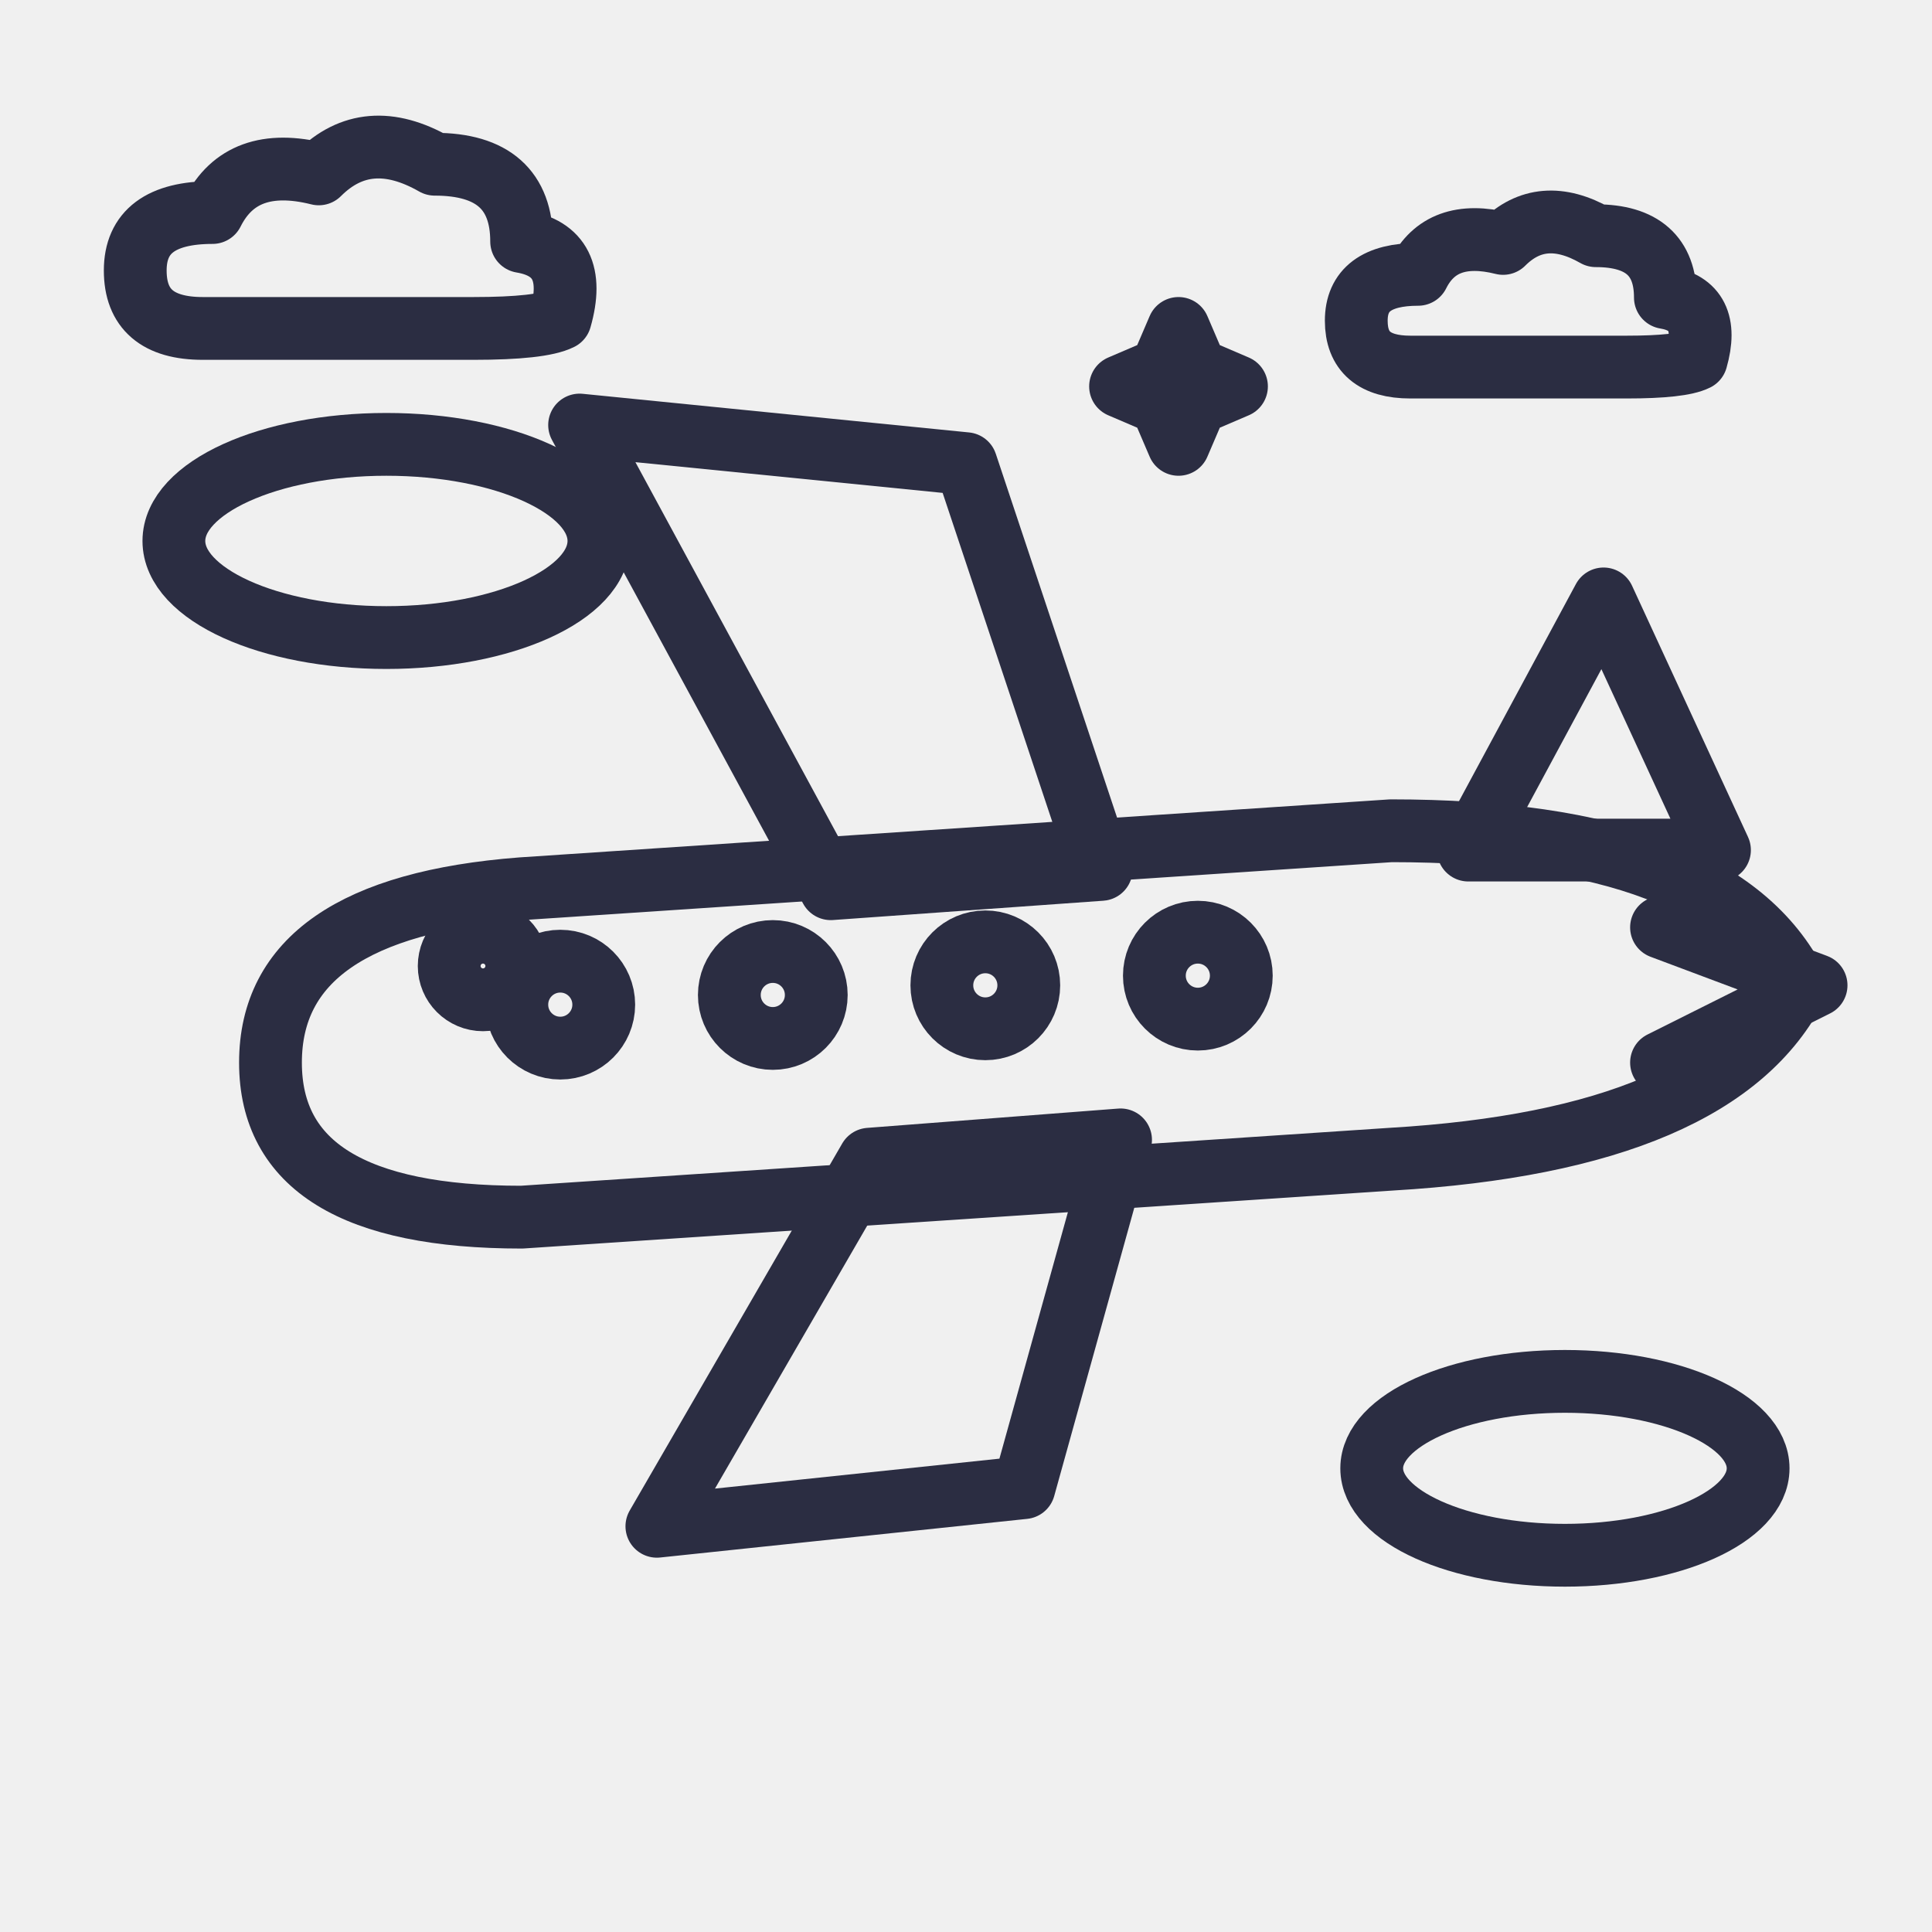
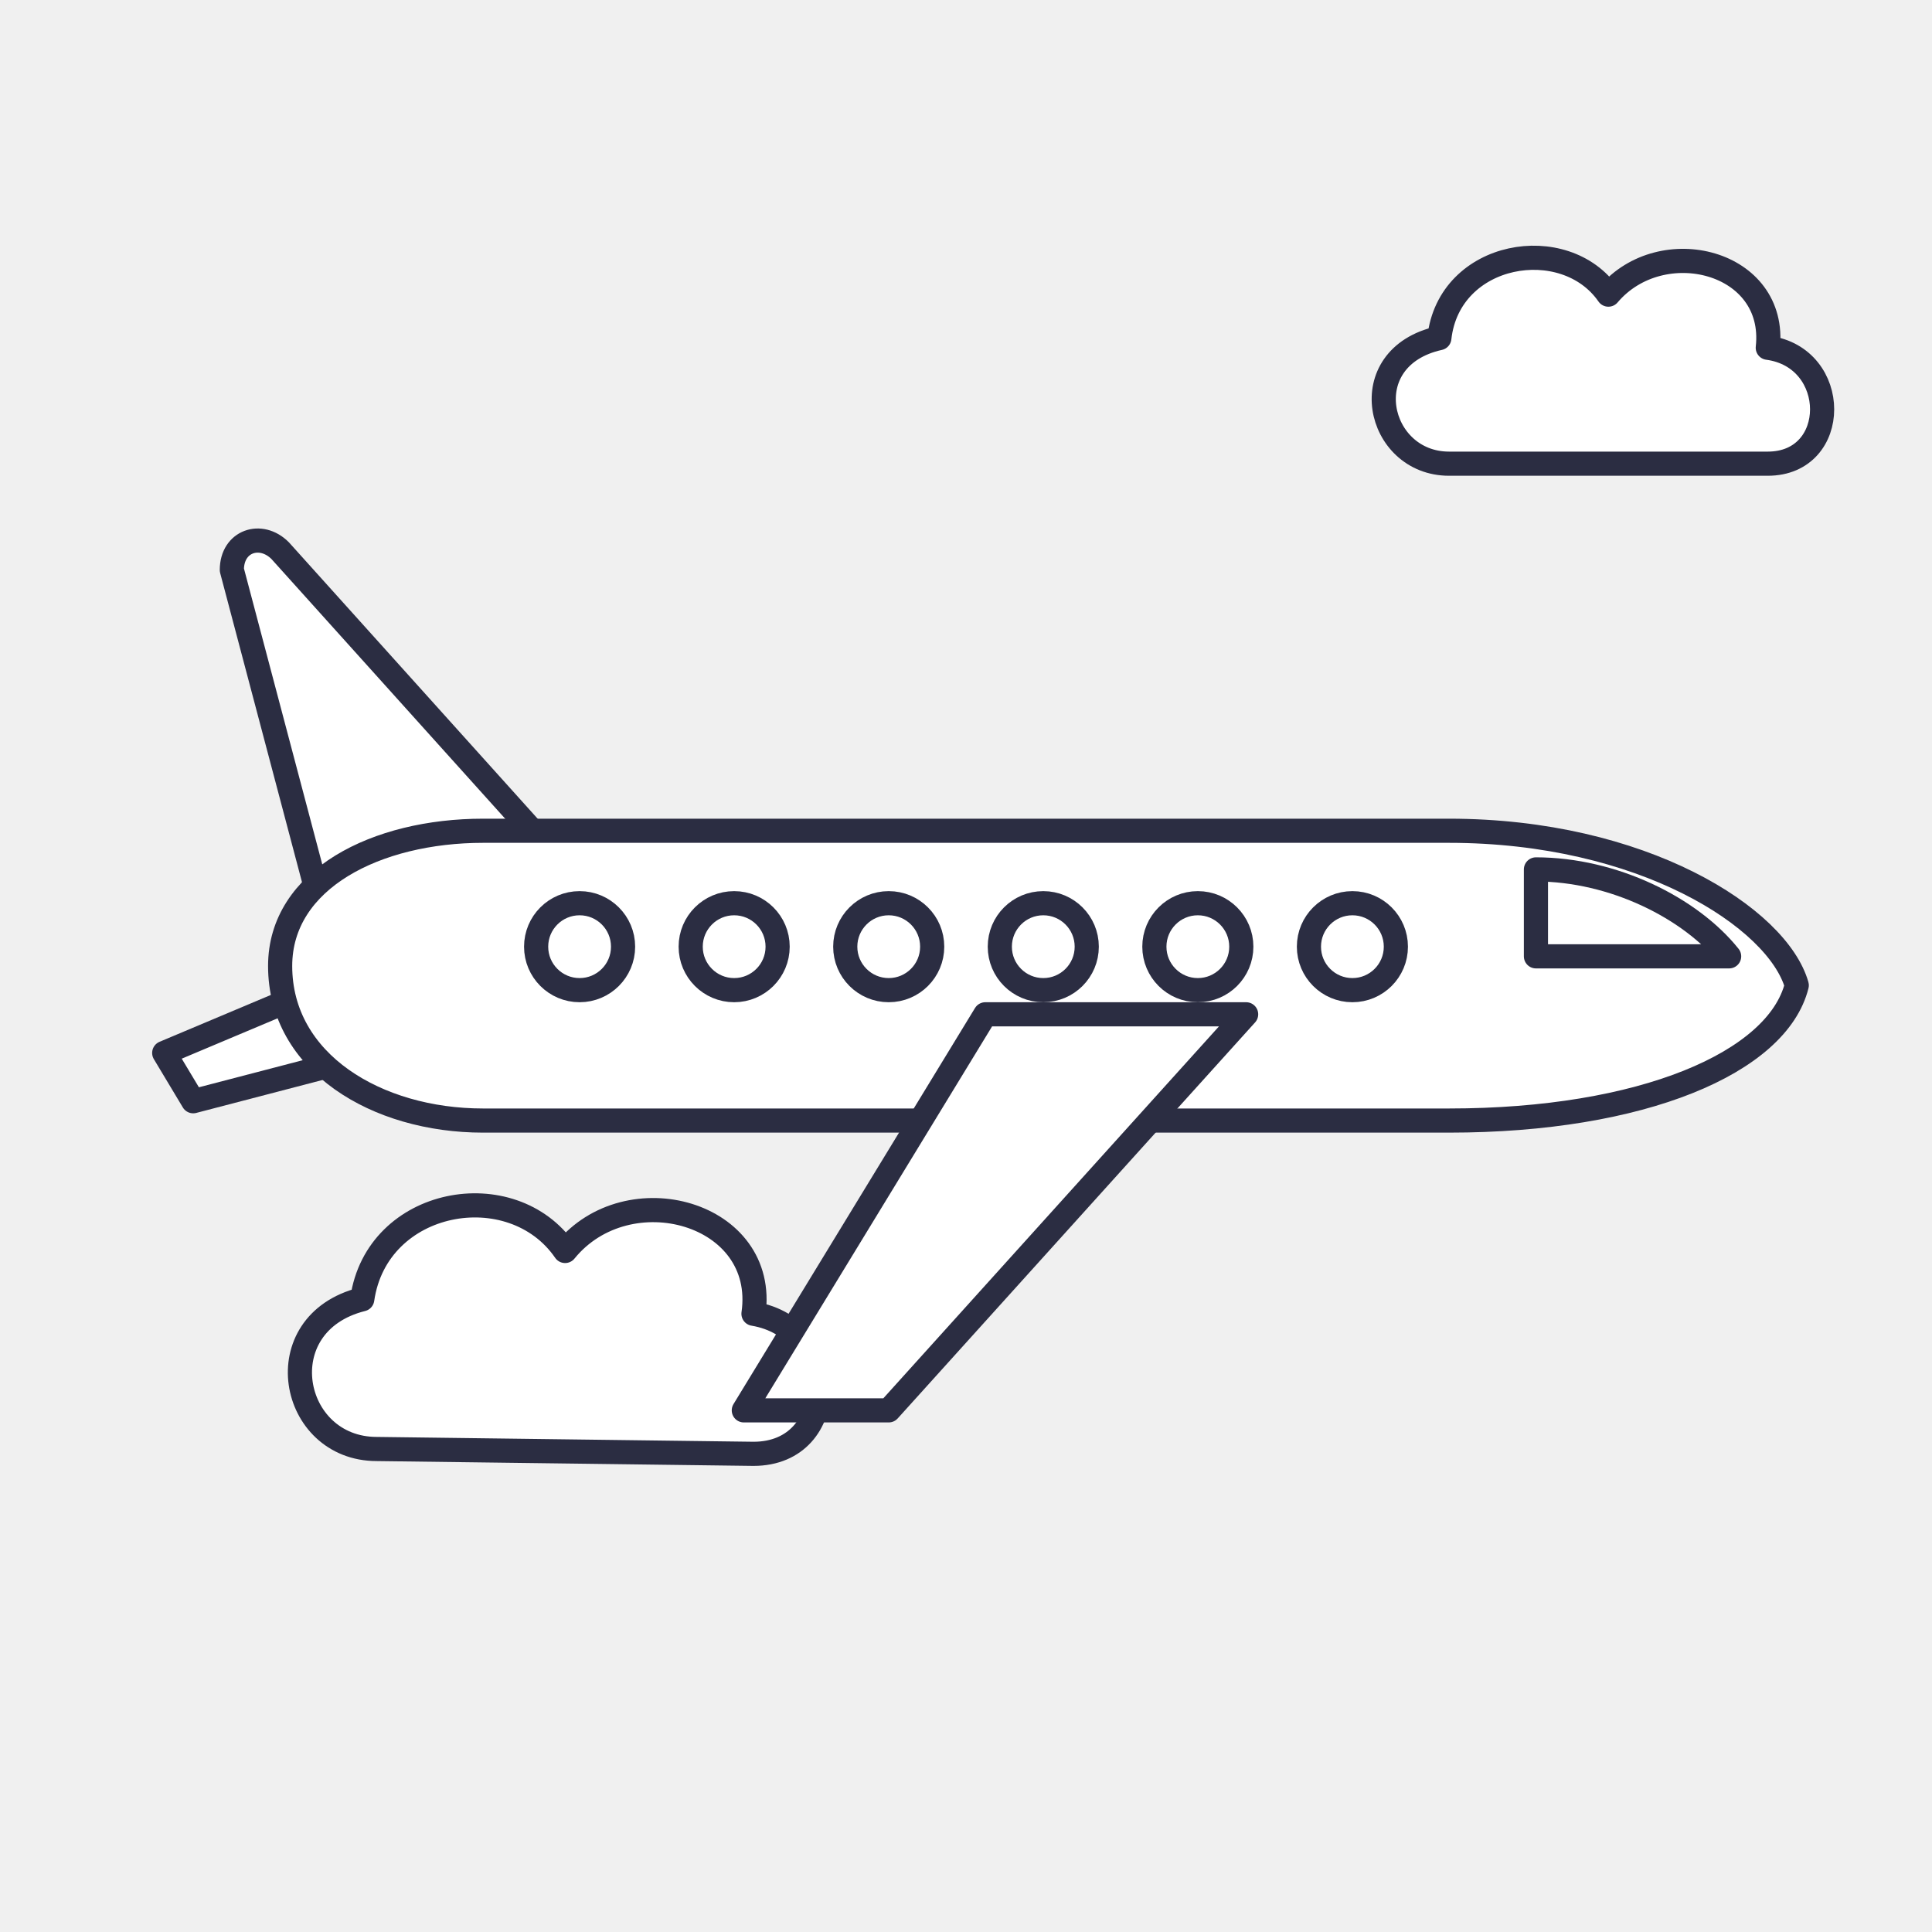
- <svg xmlns="http://www.w3.org/2000/svg" viewBox="0 0 200 200">
-   <g fill="none" stroke="#2b2d42" stroke-width="6.5" stroke-linecap="round" stroke-linejoin="round">
-     <path d="M28 110 Q28 94 54 92 L144 86 Q178 86 186 102 Q178 118 144 120 L54 126 Q28 126 28 110 Z" />
-     <polygon points="86,92 60,44 100,48 114,90" />
-     <polygon points="90,120 68,158 106,154 116,118" />
-     <polygon points="152,88 166,62 178,88" />
-     <circle cx="58" cy="104" r="4.5" />
-     <circle cx="80" cy="103" r="4.5" />
-     <circle cx="102" cy="102" r="4.5" />
-     <circle cx="124" cy="101" r="4.5" />
-     <path d="M172 96 L188 102 L172 110" />
-     <circle cx="50" cy="100" r="3.5" />
-     <circle cx="50" cy="100" r="1.5" />
-     <ellipse cx="40" cy="56" rx="22" ry="10" />
-     <ellipse cx="162" cy="152" rx="20" ry="9" />
-     <polygon points="122,34 123.8,38.2 128,40 123.8,41.8 122,46 120.2,41.8 116,40 120.2,38.2" />
-     <path d="M21 34 Q14 34 14 28 Q14 22 22 22 Q25 16 33 18 Q38 13 45 17 Q54 17 54 25 Q60 26 58 33 Q56 34 49 34 Z" />
-     <path d="M146 38 Q140.4 38 140.4 33.2 Q140.4 28.4 146.8 28.4 Q149.2 23.6 155.6 25.2 Q159.6 21.2 165.2 24.4 Q172.4 24.4 172.4 30.8 Q177.2 31.6 175.6 37.2 Q174 38 168.4 38 Z" />
+ <svg xmlns="http://www.w3.org/2000/svg" viewBox="0 0 400 400" fill="#fff" stroke="#2b2d42" stroke-width="5" stroke-linecap="round" stroke-linejoin="round">
+   <g data-step="6" data-name="nubes">
+     <path d="M78 300 c-18 0 -23 -26 -3 -31 c3 -21 31 -26 42 -10 c13 -16 42 -8 39 13 c18 3 18 29 0 29 Z" />
+     <path d="M300 96 c-15 0 -20 -22 -2 -26 c2 -18 26 -22 35 -9 c11 -13 35 -7 33 11 c15 2 15 24 0 24 Z" />
+   </g>
+   <g data-step="5" data-name="cola">
+     <path d="M66 186 L48 118 C48 112 54 110 58 114 L112 174 Z" />
+     <path d="M72 202 L34 218 L40 228 L86 216 Z" />
+   </g>
+   <g data-step="1" data-name="fuselaje">
+     <path d="M58 200 C58 182 78 172 100 172 L300 172 C340 172 368 190 372 204 C368 220 340 232 300 232 L100 232 C78 232 58 220 58 200 Z" />
+   </g>
+   <g data-step="2" data-name="cabina">
+     <path d="M318 180 C334 180 350 188 358 198 L318 198 Z" />
+   </g>
+   <g data-step="3" data-name="ventanillas">
+     <circle cx="120" cy="196" r="9" />
+     <circle cx="152" cy="196" r="9" />
+     <circle cx="184" cy="196" r="9" />
+     <circle cx="216" cy="196" r="9" />
+     <circle cx="248" cy="196" r="9" />
+     <circle cx="280" cy="196" r="9" />
+   </g>
+   <g data-step="4" data-name="ala">
+     <path d="M204 210 L258 210 L184 292 L154 292 Z" />
  </g>
</svg>
